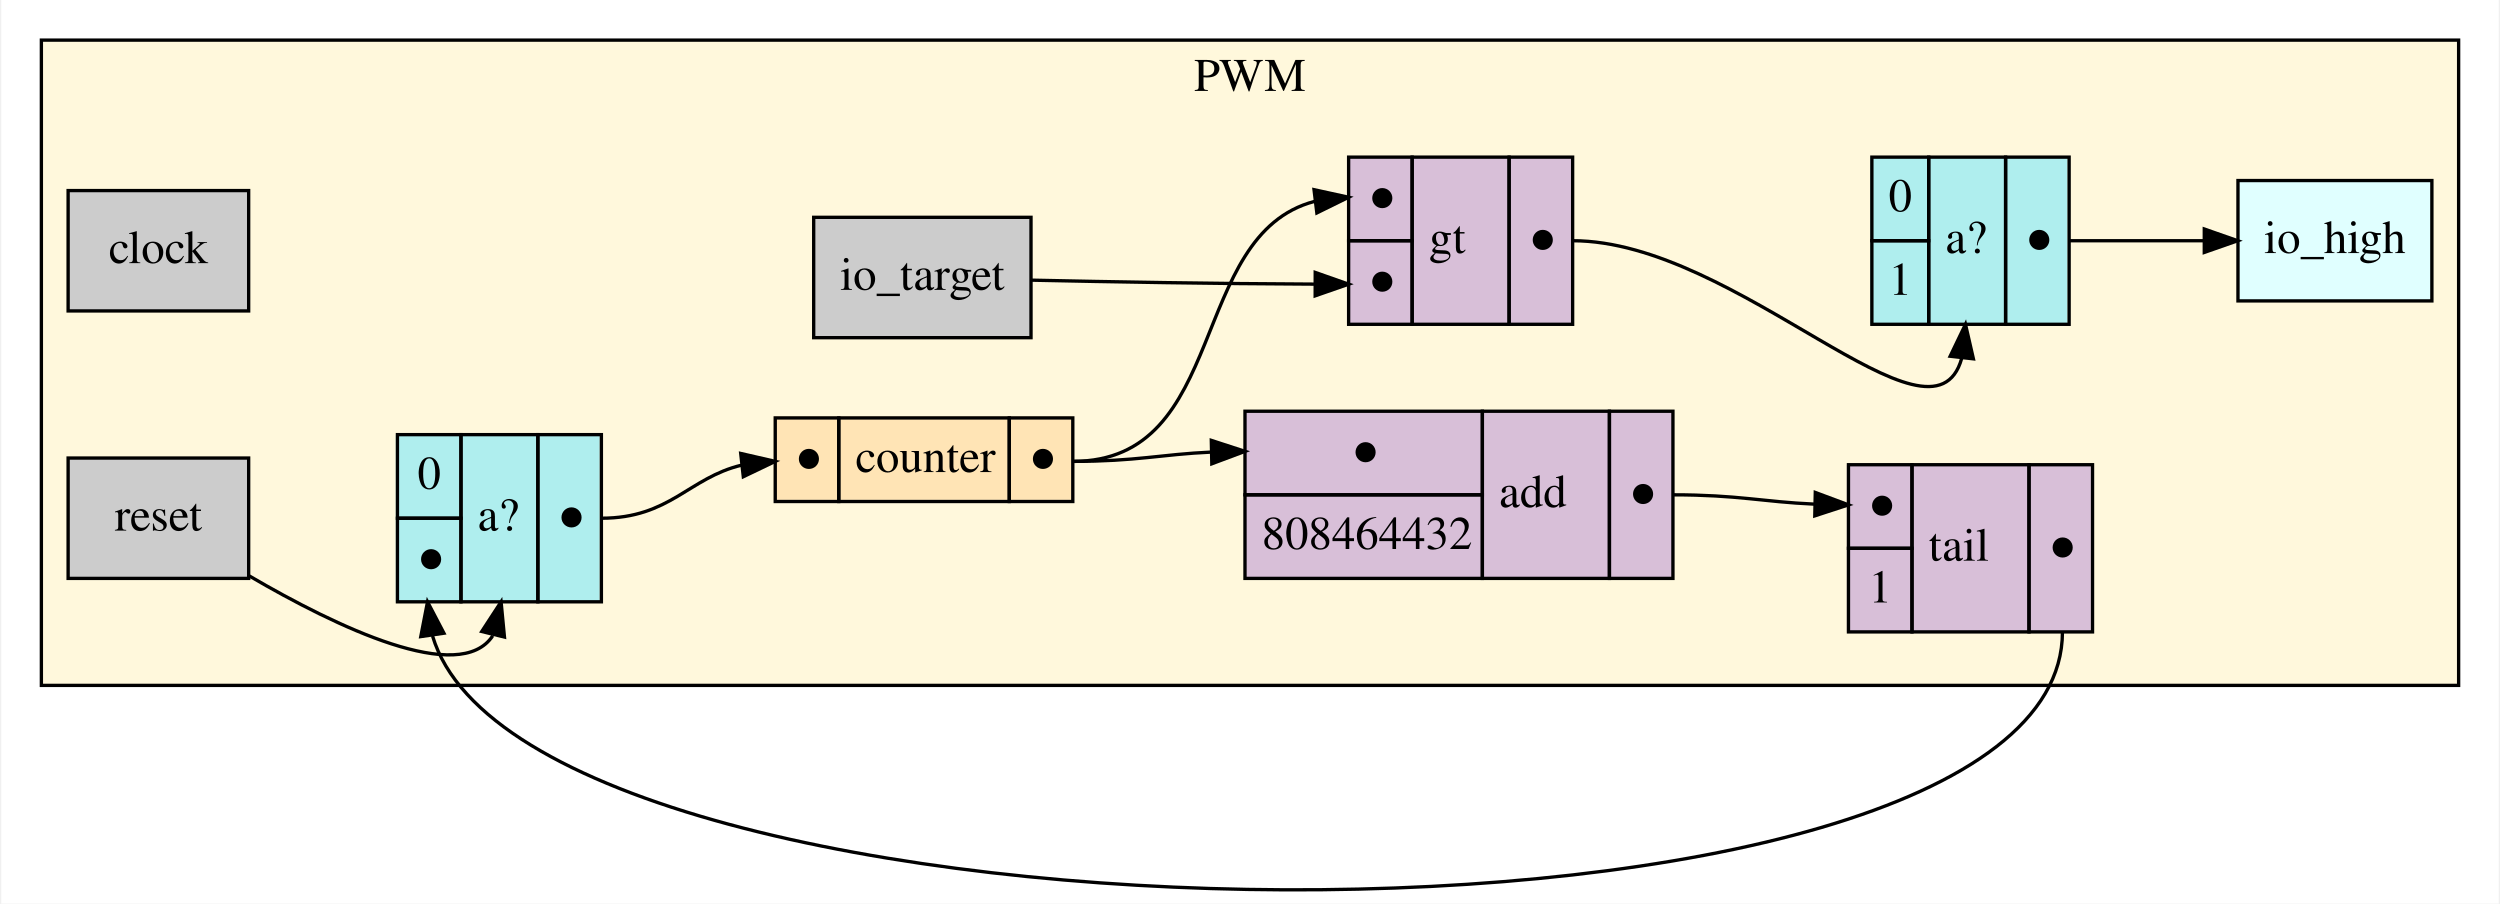
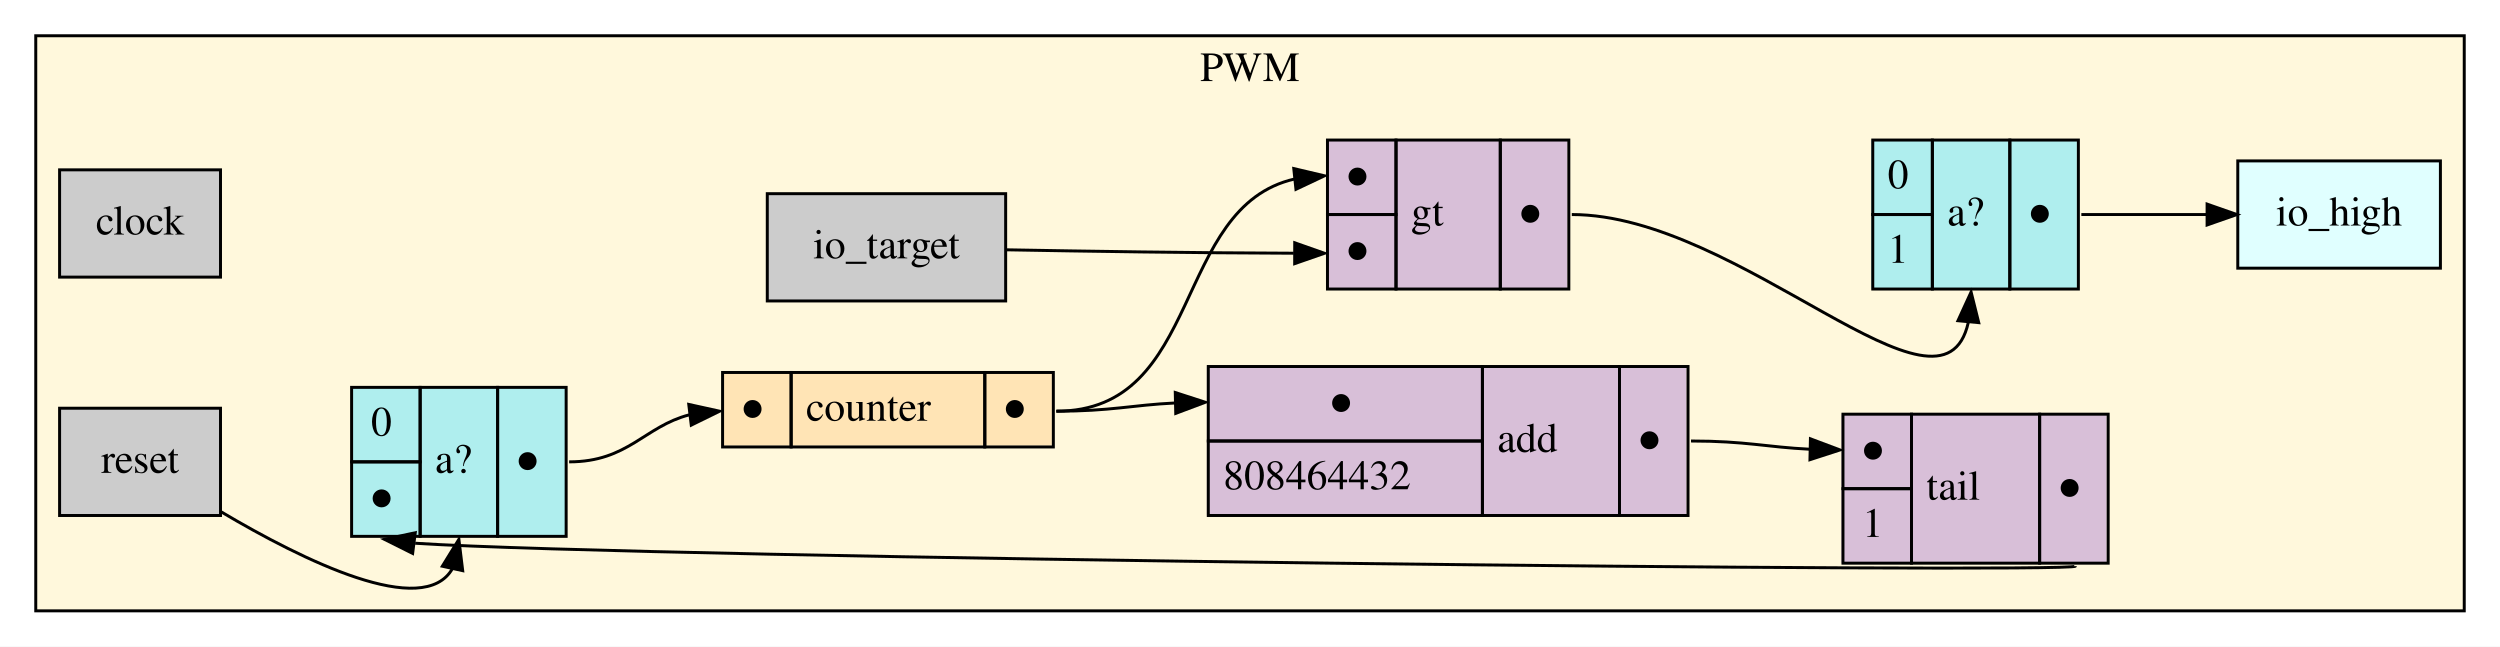
- <svg xmlns="http://www.w3.org/2000/svg" width="747pt" height="270pt" viewBox="0.00 0.00 747.00 270.27">
-   <g id="graph0" class="graph" transform="scale(1 1) rotate(0) translate(4 266.2667)">
-     <polygon fill="#ffffff" stroke="transparent" points="-4,4 -4,-266.267 743,-266.267 743,4 -4,4" />
+ <svg xmlns="http://www.w3.org/2000/svg" width="839pt" height="217pt" viewBox="0.00 0.00 839.00 217.00">
+   <g id="graph0" class="graph" transform="scale(1 1) rotate(0) translate(4 213)">
+     <polygon fill="white" stroke="transparent" points="-4,4 -4,-213 835,-213 835,4 -4,4" />
    <g id="clust1" class="cluster">
-       <polygon fill="#fff8dc" stroke="#000000" points="8,-61.267 8,-254.267 731,-254.267 731,-61.267 8,-61.267" />
-       <text text-anchor="middle" x="369.5" y="-239.067" font-family="Times,serif" font-size="14.00" fill="#000000">PWM</text>
+       <polygon fill="#fff8dc" stroke="black" points="8,-8 8,-201 823,-201 823,-8 8,-8" />
+       <text text-anchor="middle" x="415.5" y="-185.8" font-family="Times,serif" font-size="14.00">PWM</text>
    </g>
    <g id="node1" class="node">
-       <polygon fill="#cccccc" stroke="#000000" points="70,-209.267 16,-209.267 16,-173.267 70,-173.267 70,-209.267" />
-       <text text-anchor="middle" x="43" y="-187.567" font-family="Times,serif" font-size="14.00" fill="#000000">clock</text>
+       <polygon fill="#cccccc" stroke="black" points="70,-156 16,-156 16,-120 70,-120 70,-156" />
+       <text text-anchor="middle" x="43" y="-134.3" font-family="Times,serif" font-size="14.00">clock</text>
    </g>
    <g id="node2" class="node">
-       <polygon fill="#cccccc" stroke="#000000" points="70,-129.267 16,-129.267 16,-93.267 70,-93.267 70,-129.267" />
-       <text text-anchor="middle" x="43" y="-107.567" font-family="Times,serif" font-size="14.00" fill="#000000">reset</text>
+       <polygon fill="#cccccc" stroke="black" points="70,-76 16,-76 16,-40 70,-40 70,-76" />
+       <text text-anchor="middle" x="43" y="-54.3" font-family="Times,serif" font-size="14.00">reset</text>
    </g>
    <g id="node8" class="node">
-       <polygon fill="#afeeee" stroke="transparent" points="114,-86.267 114,-136.267 175,-136.267 175,-86.267 114,-86.267" />
-       <polygon fill="none" stroke="#000000" points="114.5,-111.267 114.5,-136.267 133.5,-136.267 133.5,-111.267 114.5,-111.267" />
-       <text text-anchor="start" x="120.5" y="-120.067" font-family="Times,serif" font-size="14.00" fill="#000000">0</text>
-       <polygon fill="none" stroke="#000000" points="133.5,-86.267 133.5,-136.267 156.5,-136.267 156.5,-86.267 133.5,-86.267" />
-       <text text-anchor="start" x="138.5" y="-107.567" font-family="Times,serif" font-size="14.00" fill="#000000">a?</text>
-       <polygon fill="none" stroke="#000000" points="156.5,-86.267 156.5,-136.267 175.5,-136.267 175.5,-86.267 156.5,-86.267" />
-       <text text-anchor="start" x="161.5" y="-107.567" font-family="Times,serif" font-size="14.00" fill="#000000">●</text>
-       <polygon fill="none" stroke="#000000" points="114.5,-86.267 114.5,-111.267 133.5,-111.267 133.5,-86.267 114.5,-86.267" />
-       <text text-anchor="start" x="119.5" y="-95.067" font-family="Times,serif" font-size="14.00" fill="#000000">●</text>
+       <polygon fill="#afeeee" stroke="transparent" points="114,-33 114,-83 186,-83 186,-33 114,-33" />
+       <polygon fill="none" stroke="black" points="114,-58 114,-83 137,-83 137,-58 114,-58" />
+       <text text-anchor="start" x="120.5" y="-66.8" font-family="Times,serif" font-size="14.00">0</text>
+       <polygon fill="none" stroke="black" points="137,-33 137,-83 163,-83 163,-33 137,-33" />
+       <text text-anchor="start" x="142" y="-54.3" font-family="Times,serif" font-size="14.00">a?</text>
+       <polygon fill="none" stroke="black" points="163,-33 163,-83 186,-83 186,-33 163,-33" />
+       <text text-anchor="start" x="168" y="-54.3" font-family="Times,serif" font-size="14.00">●</text>
+       <polygon fill="none" stroke="black" points="114,-33 114,-58 137,-58 137,-33 114,-33" />
+       <text text-anchor="start" x="119" y="-41.8" font-family="Times,serif" font-size="14.00">●</text>
+     </g>
+     <g id="edge9" class="edge">
+       <path fill="none" stroke="black" d="M70.2,-41.24C97.67,-24.94 138.16,-4.99 147.86,-22.22" />
+       <polygon fill="black" stroke="black" points="144.44,-22.98 150,-32 151.28,-21.48 144.44,-22.98" />
+     </g>
+     <g id="node3" class="node">
+       <polygon fill="#cccccc" stroke="black" points="333.5,-148 253.5,-148 253.5,-112 333.5,-112 333.5,-148" />
+       <text text-anchor="middle" x="293.5" y="-126.3" font-family="Times,serif" font-size="14.00">io_target</text>
+     </g>
+     <g id="node7" class="node">
+       <polygon fill="#d8bfd8" stroke="transparent" points="441,-116 441,-166 522,-166 522,-116 441,-116" />
+       <polygon fill="none" stroke="black" points="441.5,-141 441.5,-166 464.5,-166 464.5,-141 441.5,-141" />
+       <text text-anchor="start" x="446.5" y="-149.8" font-family="Times,serif" font-size="14.00">●</text>
+       <polygon fill="none" stroke="black" points="464.5,-116 464.5,-166 499.5,-166 499.5,-116 464.5,-116" />
+       <text text-anchor="start" x="469.5" y="-137.3" font-family="Times,serif" font-size="14.00"> gt </text>
+       <polygon fill="none" stroke="black" points="499.5,-116 499.5,-166 522.5,-166 522.5,-116 499.5,-116" />
+       <text text-anchor="start" x="504.5" y="-137.3" font-family="Times,serif" font-size="14.00">●</text>
+       <polygon fill="none" stroke="black" points="441.5,-116 441.5,-141 464.5,-141 464.5,-116 441.5,-116" />
+       <text text-anchor="start" x="446.5" y="-124.8" font-family="Times,serif" font-size="14.00">●</text>
+     </g>
+     <g id="edge3" class="edge">
+       <path fill="none" stroke="black" d="M333.54,-129.17C360.19,-128.68 396.61,-128.12 430.19,-128.02" />
+       <polygon fill="black" stroke="black" points="430.51,-131.52 440.5,-128 430.49,-124.52 430.51,-131.52" />
+     </g>
+     <g id="node4" class="node">
+       <polygon fill="#e0ffff" stroke="black" points="815,-159 747,-159 747,-123 815,-123 815,-159" />
+       <text text-anchor="middle" x="781" y="-137.3" font-family="Times,serif" font-size="14.00">io_high</text>
+     </g>
+     <g id="node5" class="node">
+       <polygon fill="#ffe4b5" stroke="transparent" points="238,-63.5 238,-88.5 349,-88.5 349,-63.5 238,-63.5" />
+       <polygon fill="none" stroke="black" points="238.5,-63 238.5,-88 261.5,-88 261.5,-63 238.5,-63" />
+       <text text-anchor="start" x="243.5" y="-71.8" font-family="Times,serif" font-size="14.00">●</text>
+       <polygon fill="none" stroke="black" points="261.5,-63 261.5,-88 326.5,-88 326.5,-63 261.5,-63" />
+       <text text-anchor="start" x="266.5" y="-71.8" font-family="Times,serif" font-size="14.00">counter</text>
+       <polygon fill="none" stroke="black" points="326.5,-63 326.5,-88 349.5,-88 349.5,-63 326.5,-63" />
+       <text text-anchor="start" x="331.5" y="-71.8" font-family="Times,serif" font-size="14.00">●</text>
    </g>
    <g id="edge8" class="edge">
-       <path fill="none" stroke="#000000" d="M70.199,-93.999C96.295,-78.742 133.15,-61.069 143,-76.104" />
-       <polygon fill="#000000" stroke="#000000" points="139.712,-77.392 145.5,-86.267 146.51,-75.72 139.712,-77.392" />
+       <path fill="none" stroke="black" d="M350.5,-75C400.09,-75 389.2,-143.57 430.52,-152.94" />
+       <polygon fill="black" stroke="black" points="430.19,-156.43 440.5,-154 430.92,-149.47 430.19,-156.43" />
    </g>
-     <g id="node3" class="node">
-       <polygon fill="#cccccc" stroke="#000000" points="304,-201.267 239,-201.267 239,-165.267 304,-165.267 304,-201.267" />
-       <text text-anchor="middle" x="271.5" y="-179.567" font-family="Times,serif" font-size="14.00" fill="#000000">io_target</text>
+     <g id="node10" class="node">
+       <polygon fill="#d8bfd8" stroke="transparent" points="401,-40 401,-90 562,-90 562,-40 401,-40" />
+       <polygon fill="none" stroke="black" points="401.5,-65 401.5,-90 493.5,-90 493.5,-65 401.5,-65" />
+       <text text-anchor="start" x="441" y="-73.8" font-family="Times,serif" font-size="14.00">●</text>
+       <polygon fill="none" stroke="black" points="493.5,-40 493.5,-90 539.5,-90 539.5,-40 493.5,-40" />
+       <text text-anchor="start" x="498.5" y="-61.3" font-family="Times,serif" font-size="14.00"> add </text>
+       <polygon fill="none" stroke="black" points="539.5,-40 539.5,-90 562.5,-90 562.5,-40 539.5,-40" />
+       <text text-anchor="start" x="544.5" y="-61.3" font-family="Times,serif" font-size="14.00">●</text>
+       <polygon fill="none" stroke="black" points="401.5,-40 401.5,-65 493.5,-65 493.5,-40 401.5,-40" />
+       <text text-anchor="start" x="406.5" y="-48.8" font-family="Times,serif" font-size="14.00">808464432</text>
    </g>
-     <g id="node7" class="node">
-       <polygon fill="#d8bfd8" stroke="transparent" points="398.5,-169.267 398.5,-219.267 465.5,-219.267 465.5,-169.267 398.5,-169.267" />
-       <polygon fill="none" stroke="#000000" points="399,-194.267 399,-219.267 418,-219.267 418,-194.267 399,-194.267" />
-       <text text-anchor="start" x="404" y="-203.067" font-family="Times,serif" font-size="14.00" fill="#000000">●</text>
-       <polygon fill="none" stroke="#000000" points="418,-169.267 418,-219.267 447,-219.267 447,-169.267 418,-169.267" />
-       <text text-anchor="start" x="423" y="-190.567" font-family="Times,serif" font-size="14.00" fill="#000000"> gt </text>
-       <polygon fill="none" stroke="#000000" points="447,-169.267 447,-219.267 466,-219.267 466,-169.267 447,-169.267" />
-       <text text-anchor="start" x="452" y="-190.567" font-family="Times,serif" font-size="14.00" fill="#000000">●</text>
-       <polygon fill="none" stroke="#000000" points="399,-169.267 399,-194.267 418,-194.267 418,-169.267 399,-169.267" />
-       <text text-anchor="start" x="404" y="-178.067" font-family="Times,serif" font-size="14.00" fill="#000000">●</text>
+     <g id="edge4" class="edge">
+       <path fill="none" stroke="black" d="M350.5,-75C368.94,-75 375.86,-77.06 390.34,-77.76" />
+       <polygon fill="black" stroke="black" points="390.42,-81.27 400.5,-78 390.58,-74.27 390.42,-81.27" />
    </g>
-     <g id="edge9" class="edge">
-       <path fill="none" stroke="#000000" d="M304.254,-182.47C327.29,-181.972 359.153,-181.402 388.674,-181.287" />
-       <polygon fill="#000000" stroke="#000000" points="389.007,-184.787 399,-181.267 388.993,-177.787 389.007,-184.787" />
+     <g id="node6" class="node">
+       <polygon fill="#afeeee" stroke="transparent" points="624,-116 624,-166 693,-166 693,-116 624,-116" />
+       <polygon fill="none" stroke="black" points="624.5,-141 624.5,-166 644.5,-166 644.5,-141 624.5,-141" />
+       <text text-anchor="start" x="629.5" y="-149.8" font-family="Times,serif" font-size="14.00">0</text>
+       <polygon fill="none" stroke="black" points="644.5,-116 644.5,-166 670.5,-166 670.5,-116 644.5,-116" />
+       <text text-anchor="start" x="649.5" y="-137.3" font-family="Times,serif" font-size="14.00">a?</text>
+       <polygon fill="none" stroke="black" points="670.5,-116 670.5,-166 693.5,-166 693.5,-116 670.5,-116" />
+       <text text-anchor="start" x="675.5" y="-137.3" font-family="Times,serif" font-size="14.00">●</text>
+       <polygon fill="none" stroke="black" points="624.5,-116 624.5,-141 644.5,-141 644.5,-116 624.5,-116" />
+       <text text-anchor="start" x="629.5" y="-124.8" font-family="Times,serif" font-size="14.00">1</text>
    </g>
-     <g id="node4" class="node">
-       <polygon fill="#e0ffff" stroke="#000000" points="723,-212.267 665,-212.267 665,-176.267 723,-176.267 723,-212.267" />
-       <text text-anchor="middle" x="694" y="-190.567" font-family="Times,serif" font-size="14.00" fill="#000000">io_high</text>
-     </g>
-     <g id="node5" class="node">
-       <polygon fill="#ffe4b5" stroke="transparent" points="227,-116.767 227,-141.767 316,-141.767 316,-116.767 227,-116.767" />
-       <polygon fill="none" stroke="#000000" points="227.5,-116.267 227.5,-141.267 246.5,-141.267 246.5,-116.267 227.5,-116.267" />
-       <text text-anchor="start" x="232.5" y="-125.067" font-family="Times,serif" font-size="14.00" fill="#000000">●</text>
-       <polygon fill="none" stroke="#000000" points="246.5,-116.267 246.5,-141.267 297.5,-141.267 297.5,-116.267 246.5,-116.267" />
-       <text text-anchor="start" x="251.5" y="-125.067" font-family="Times,serif" font-size="14.00" fill="#000000">counter</text>
-       <polygon fill="none" stroke="#000000" points="297.5,-116.267 297.5,-141.267 316.5,-141.267 316.5,-116.267 297.5,-116.267" />
-       <text text-anchor="start" x="302.5" y="-125.067" font-family="Times,serif" font-size="14.00" fill="#000000">●</text>
+     <g id="edge7" class="edge">
+       <path fill="none" stroke="black" d="M694.5,-141C708.22,-141 723.18,-141 736.7,-141" />
+       <polygon fill="black" stroke="black" points="736.7,-144.5 746.7,-141 736.7,-137.5 736.7,-144.5" />
    </g>
    <g id="edge1" class="edge">
-       <path fill="none" stroke="#000000" d="M316.5,-128.267C363.499,-128.267 350.674,-195.975 388.793,-206.026" />
-       <polygon fill="#000000" stroke="#000000" points="388.651,-209.534 399,-207.267 389.495,-202.585 388.651,-209.534" />
-     </g>
-     <g id="node10" class="node">
-       <polygon fill="#d8bfd8" stroke="transparent" points="368,-93.267 368,-143.267 496,-143.267 496,-93.267 368,-93.267" />
-       <polygon fill="none" stroke="#000000" points="368,-118.267 368,-143.267 439,-143.267 439,-118.267 368,-118.267" />
-       <text text-anchor="start" x="399" y="-127.067" font-family="Times,serif" font-size="14.00" fill="#000000">●</text>
-       <polygon fill="none" stroke="#000000" points="439,-93.267 439,-143.267 477,-143.267 477,-93.267 439,-93.267" />
-       <text text-anchor="start" x="444" y="-114.567" font-family="Times,serif" font-size="14.00" fill="#000000"> add </text>
-       <polygon fill="none" stroke="#000000" points="477,-93.267 477,-143.267 496,-143.267 496,-93.267 477,-93.267" />
-       <text text-anchor="start" x="482" y="-114.567" font-family="Times,serif" font-size="14.00" fill="#000000">●</text>
-       <polygon fill="none" stroke="#000000" points="368,-93.267 368,-118.267 439,-118.267 439,-93.267 368,-93.267" />
-       <text text-anchor="start" x="373" y="-102.067" font-family="Times,serif" font-size="14.00" fill="#000000">808464432</text>
-     </g>
-     <g id="edge3" class="edge">
-       <path fill="none" stroke="#000000" d="M316.5,-128.267C335.666,-128.267 342.755,-130.363 357.958,-131.051" />
-       <polygon fill="#000000" stroke="#000000" points="357.927,-134.551 368,-131.267 358.077,-127.553 357.927,-134.551" />
-     </g>
-     <g id="node6" class="node">
-       <polygon fill="#afeeee" stroke="transparent" points="555,-169.267 555,-219.267 614,-219.267 614,-169.267 555,-169.267" />
-       <polygon fill="none" stroke="#000000" points="555.5,-194.267 555.5,-219.267 572.5,-219.267 572.5,-194.267 555.5,-194.267" />
-       <text text-anchor="start" x="560.5" y="-203.067" font-family="Times,serif" font-size="14.00" fill="#000000">0</text>
-       <polygon fill="none" stroke="#000000" points="572.5,-169.267 572.5,-219.267 595.5,-219.267 595.5,-169.267 572.5,-169.267" />
-       <text text-anchor="start" x="577.5" y="-190.567" font-family="Times,serif" font-size="14.00" fill="#000000">a?</text>
-       <polygon fill="none" stroke="#000000" points="595.5,-169.267 595.5,-219.267 614.5,-219.267 614.5,-169.267 595.5,-169.267" />
-       <text text-anchor="start" x="600.5" y="-190.567" font-family="Times,serif" font-size="14.00" fill="#000000">●</text>
-       <polygon fill="none" stroke="#000000" points="555.5,-169.267 555.5,-194.267 572.5,-194.267 572.5,-169.267 555.5,-169.267" />
-       <text text-anchor="start" x="560.5" y="-178.067" font-family="Times,serif" font-size="14.00" fill="#000000">1</text>
-     </g>
-     <g id="edge7" class="edge">
-       <path fill="none" stroke="#000000" d="M614.5,-194.267C627.547,-194.267 641.799,-194.267 654.587,-194.267" />
-       <polygon fill="#000000" stroke="#000000" points="654.925,-197.767 664.925,-194.267 654.925,-190.767 654.925,-197.767" />
+       <path fill="none" stroke="black" d="M523.5,-141C580.14,-141 647.82,-65.46 656.56,-104.79" />
+       <polygon fill="black" stroke="black" points="653.09,-105.37 657.5,-115 660.06,-104.72 653.09,-105.37" />
    </g>
    <g id="edge5" class="edge">
-       <path fill="none" stroke="#000000" d="M466,-194.267C515.22,-194.267 573.548,-127.646 582.362,-159.066" />
-       <polygon fill="#000000" stroke="#000000" points="578.913,-159.716 583.5,-169.267 585.869,-158.94 578.913,-159.716" />
+       <path fill="none" stroke="black" d="M187,-58C206.8,-58 212.24,-69.88 227.32,-73.78" />
+       <polygon fill="black" stroke="black" points="227.15,-77.28 237.5,-75 227.99,-70.33 227.15,-77.28" />
+     </g>
+     <g id="node9" class="node">
+       <polygon fill="#d8bfd8" stroke="transparent" points="614,-24 614,-74 703,-74 703,-24 614,-24" />
+       <polygon fill="none" stroke="black" points="614.5,-49 614.5,-74 637.5,-74 637.5,-49 614.5,-49" />
+       <text text-anchor="start" x="619.5" y="-57.8" font-family="Times,serif" font-size="14.00">●</text>
+       <polygon fill="none" stroke="black" points="637.5,-24 637.5,-74 680.5,-74 680.5,-24 637.5,-24" />
+       <text text-anchor="start" x="642.5" y="-45.3" font-family="Times,serif" font-size="14.00"> tail </text>
+       <polygon fill="none" stroke="black" points="680.5,-24 680.5,-74 703.5,-74 703.5,-24 680.5,-24" />
+       <text text-anchor="start" x="685.5" y="-45.3" font-family="Times,serif" font-size="14.00">●</text>
+       <polygon fill="none" stroke="black" points="614.5,-24 614.5,-49 637.5,-49 637.5,-24 614.5,-24" />
+       <text text-anchor="start" x="621" y="-32.8" font-family="Times,serif" font-size="14.00">1</text>
+     </g>
+     <g id="edge2" class="edge">
+       <path fill="none" stroke="black" d="M692.5,-23C692.5,-20.48 212.25,-25.63 135.33,-30.69" />
+       <polygon fill="black" stroke="black" points="134.48,-27.27 125,-32 135.36,-34.21 134.48,-27.27" />
    </g>
    <g id="edge6" class="edge">
-       <path fill="none" stroke="#000000" d="M175.5,-111.267C196.016,-111.267 201.621,-123.369 217.477,-127.151" />
-       <polygon fill="#000000" stroke="#000000" points="217.174,-130.639 227.5,-128.267 217.948,-123.682 217.174,-130.639" />
-     </g>
-     <g id="node9" class="node">
-       <polygon fill="#d8bfd8" stroke="transparent" points="548,-77.267 548,-127.267 621,-127.267 621,-77.267 548,-77.267" />
-       <polygon fill="none" stroke="#000000" points="548.5,-102.267 548.5,-127.267 567.5,-127.267 567.5,-102.267 548.5,-102.267" />
-       <text text-anchor="start" x="553.5" y="-111.067" font-family="Times,serif" font-size="14.00" fill="#000000">●</text>
-       <polygon fill="none" stroke="#000000" points="567.5,-77.267 567.5,-127.267 602.5,-127.267 602.5,-77.267 567.5,-77.267" />
-       <text text-anchor="start" x="572.5" y="-98.567" font-family="Times,serif" font-size="14.00" fill="#000000"> tail </text>
-       <polygon fill="none" stroke="#000000" points="602.5,-77.267 602.5,-127.267 621.5,-127.267 621.5,-77.267 602.5,-77.267" />
-       <text text-anchor="start" x="607.5" y="-98.567" font-family="Times,serif" font-size="14.00" fill="#000000">●</text>
-       <polygon fill="none" stroke="#000000" points="548.5,-77.267 548.5,-102.267 567.5,-102.267 567.5,-77.267 548.5,-77.267" />
-       <text text-anchor="start" x="554.5" y="-86.067" font-family="Times,serif" font-size="14.00" fill="#000000">1</text>
-     </g>
-     <g id="edge2" class="edge">
-       <path fill="none" stroke="#000000" d="M612.5,-77.267C612.5,27.916 154.51,22.876 124.991,-76.07" />
-       <polygon fill="#000000" stroke="#000000" points="121.484,-75.865 123.5,-86.267 128.41,-76.878 121.484,-75.865" />
-     </g>
-     <g id="edge4" class="edge">
-       <path fill="none" stroke="#000000" d="M496,-118.267C515.537,-118.267 522.765,-116.17 538.264,-115.483" />
-       <polygon fill="#000000" stroke="#000000" points="538.576,-118.977 548.5,-115.267 538.428,-111.978 538.576,-118.977" />
+       <path fill="none" stroke="black" d="M563.5,-65C581.94,-65 588.86,-62.94 603.34,-62.24" />
+       <polygon fill="black" stroke="black" points="603.58,-65.73 613.5,-62 603.42,-58.73 603.58,-65.73" />
    </g>
  </g>
</svg>
